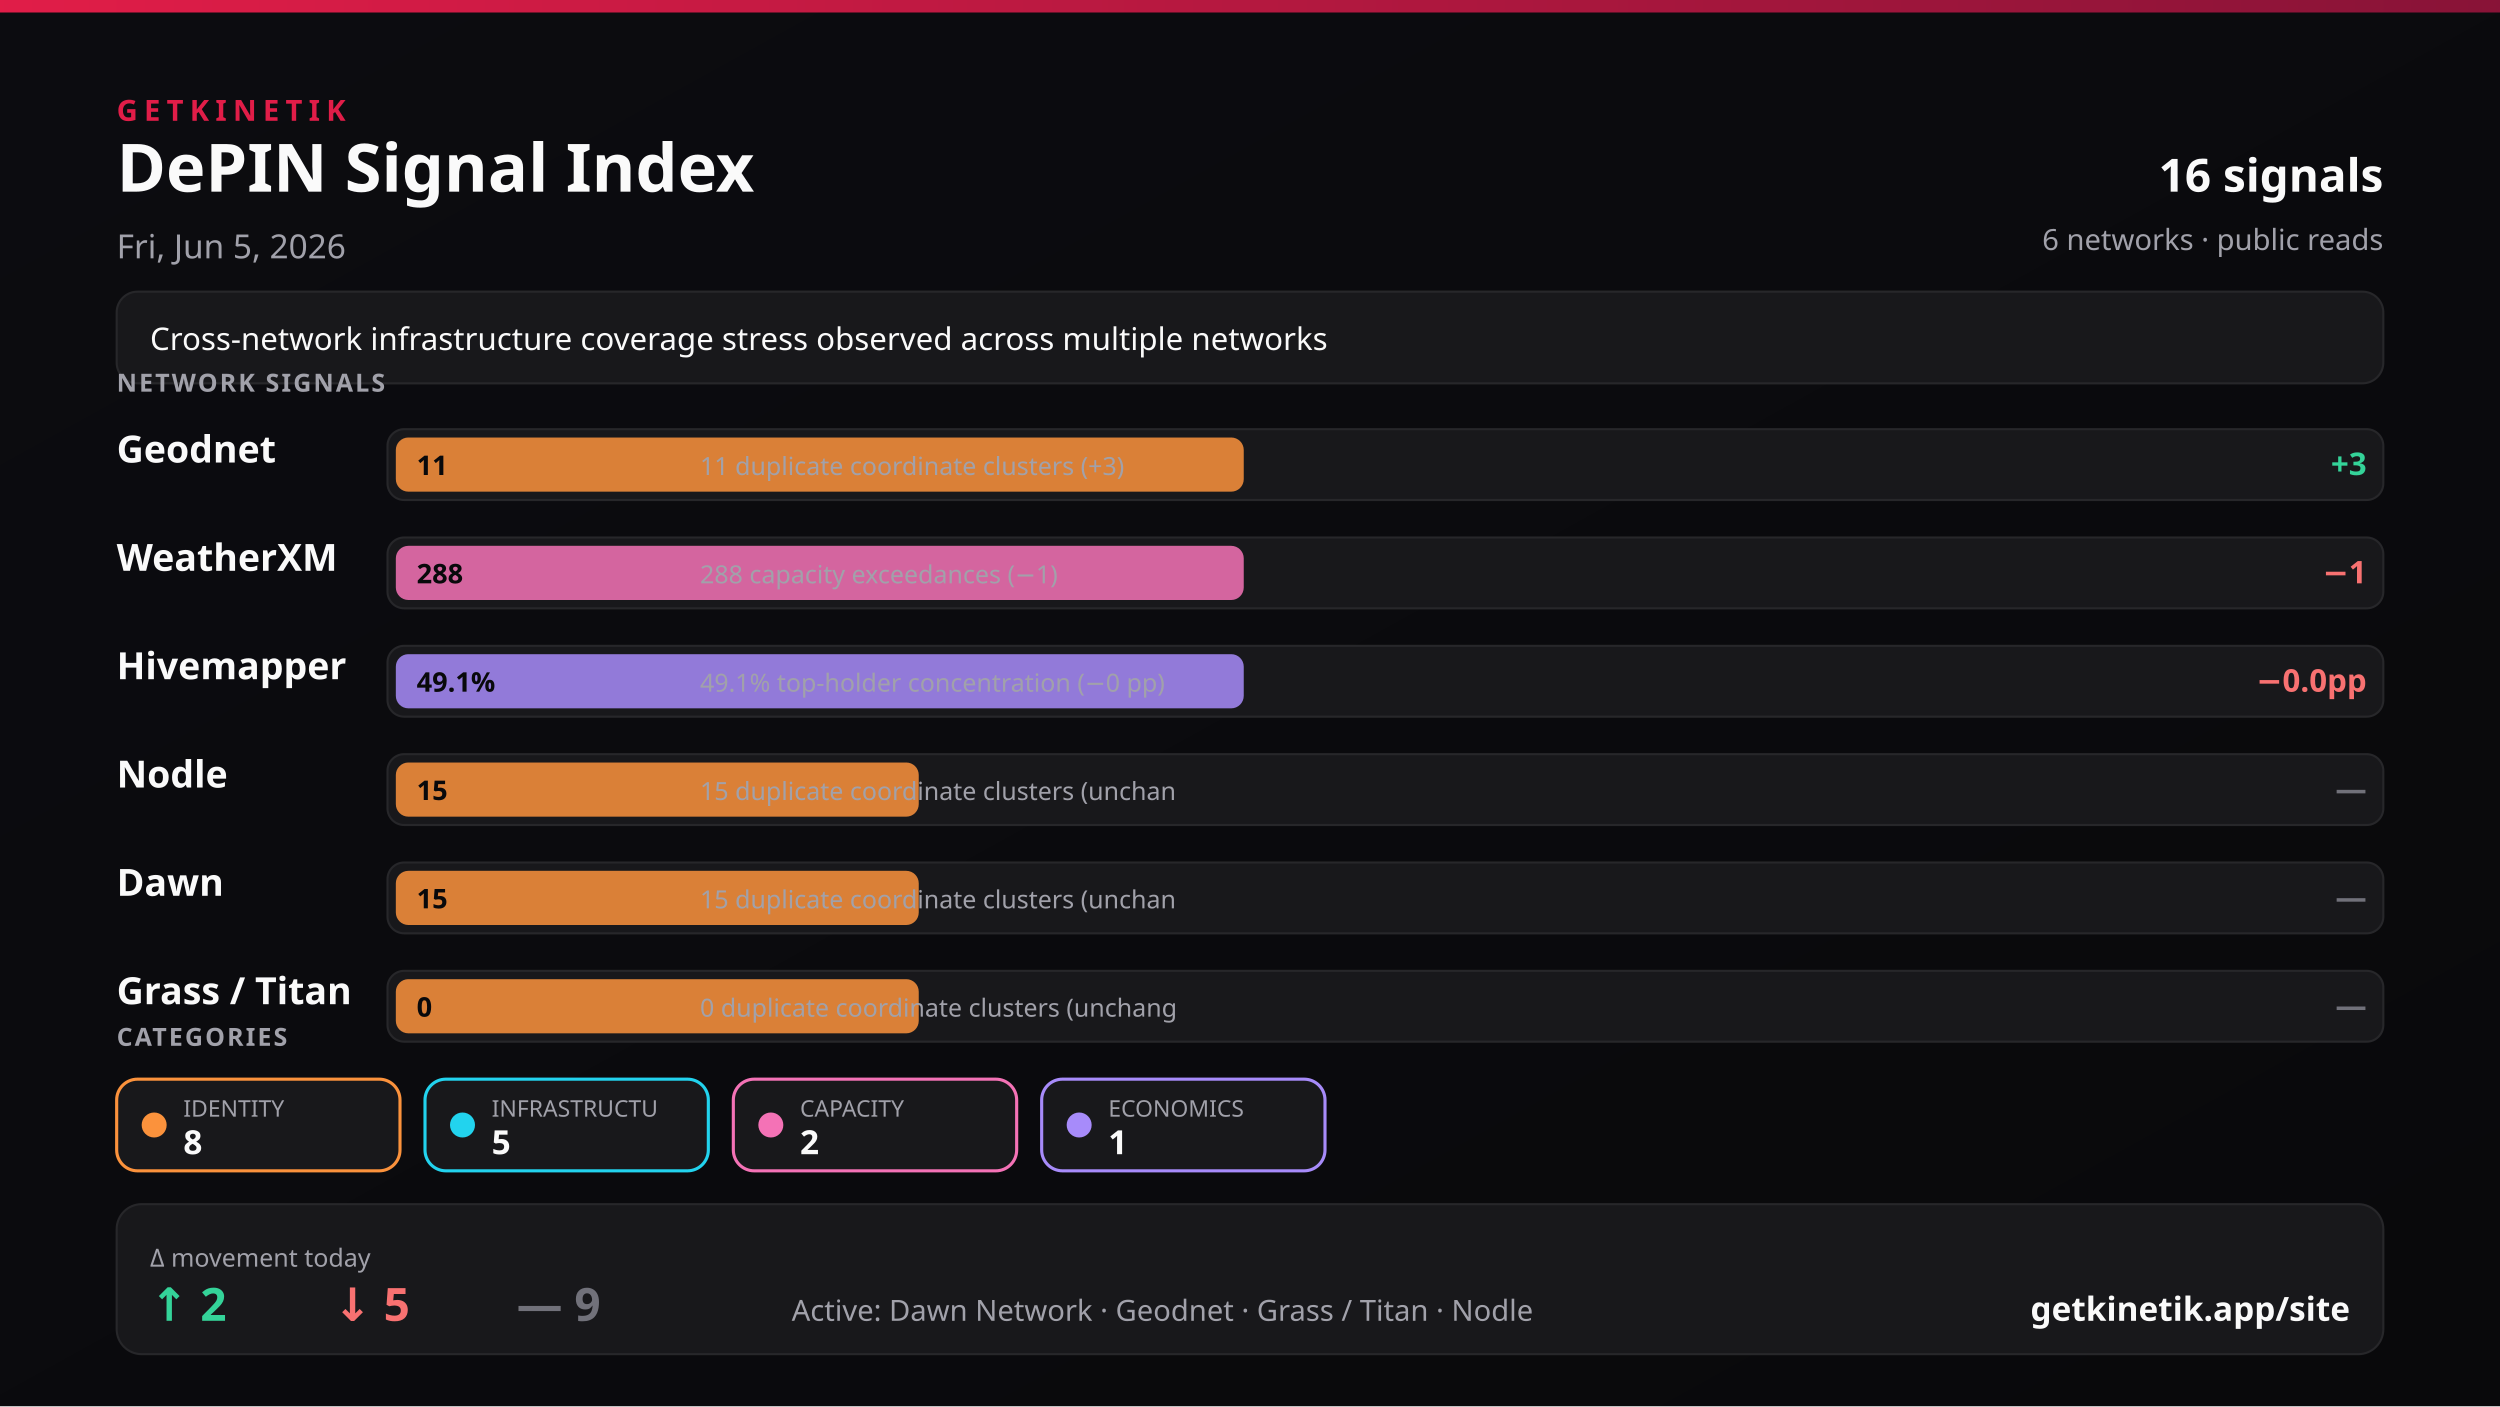
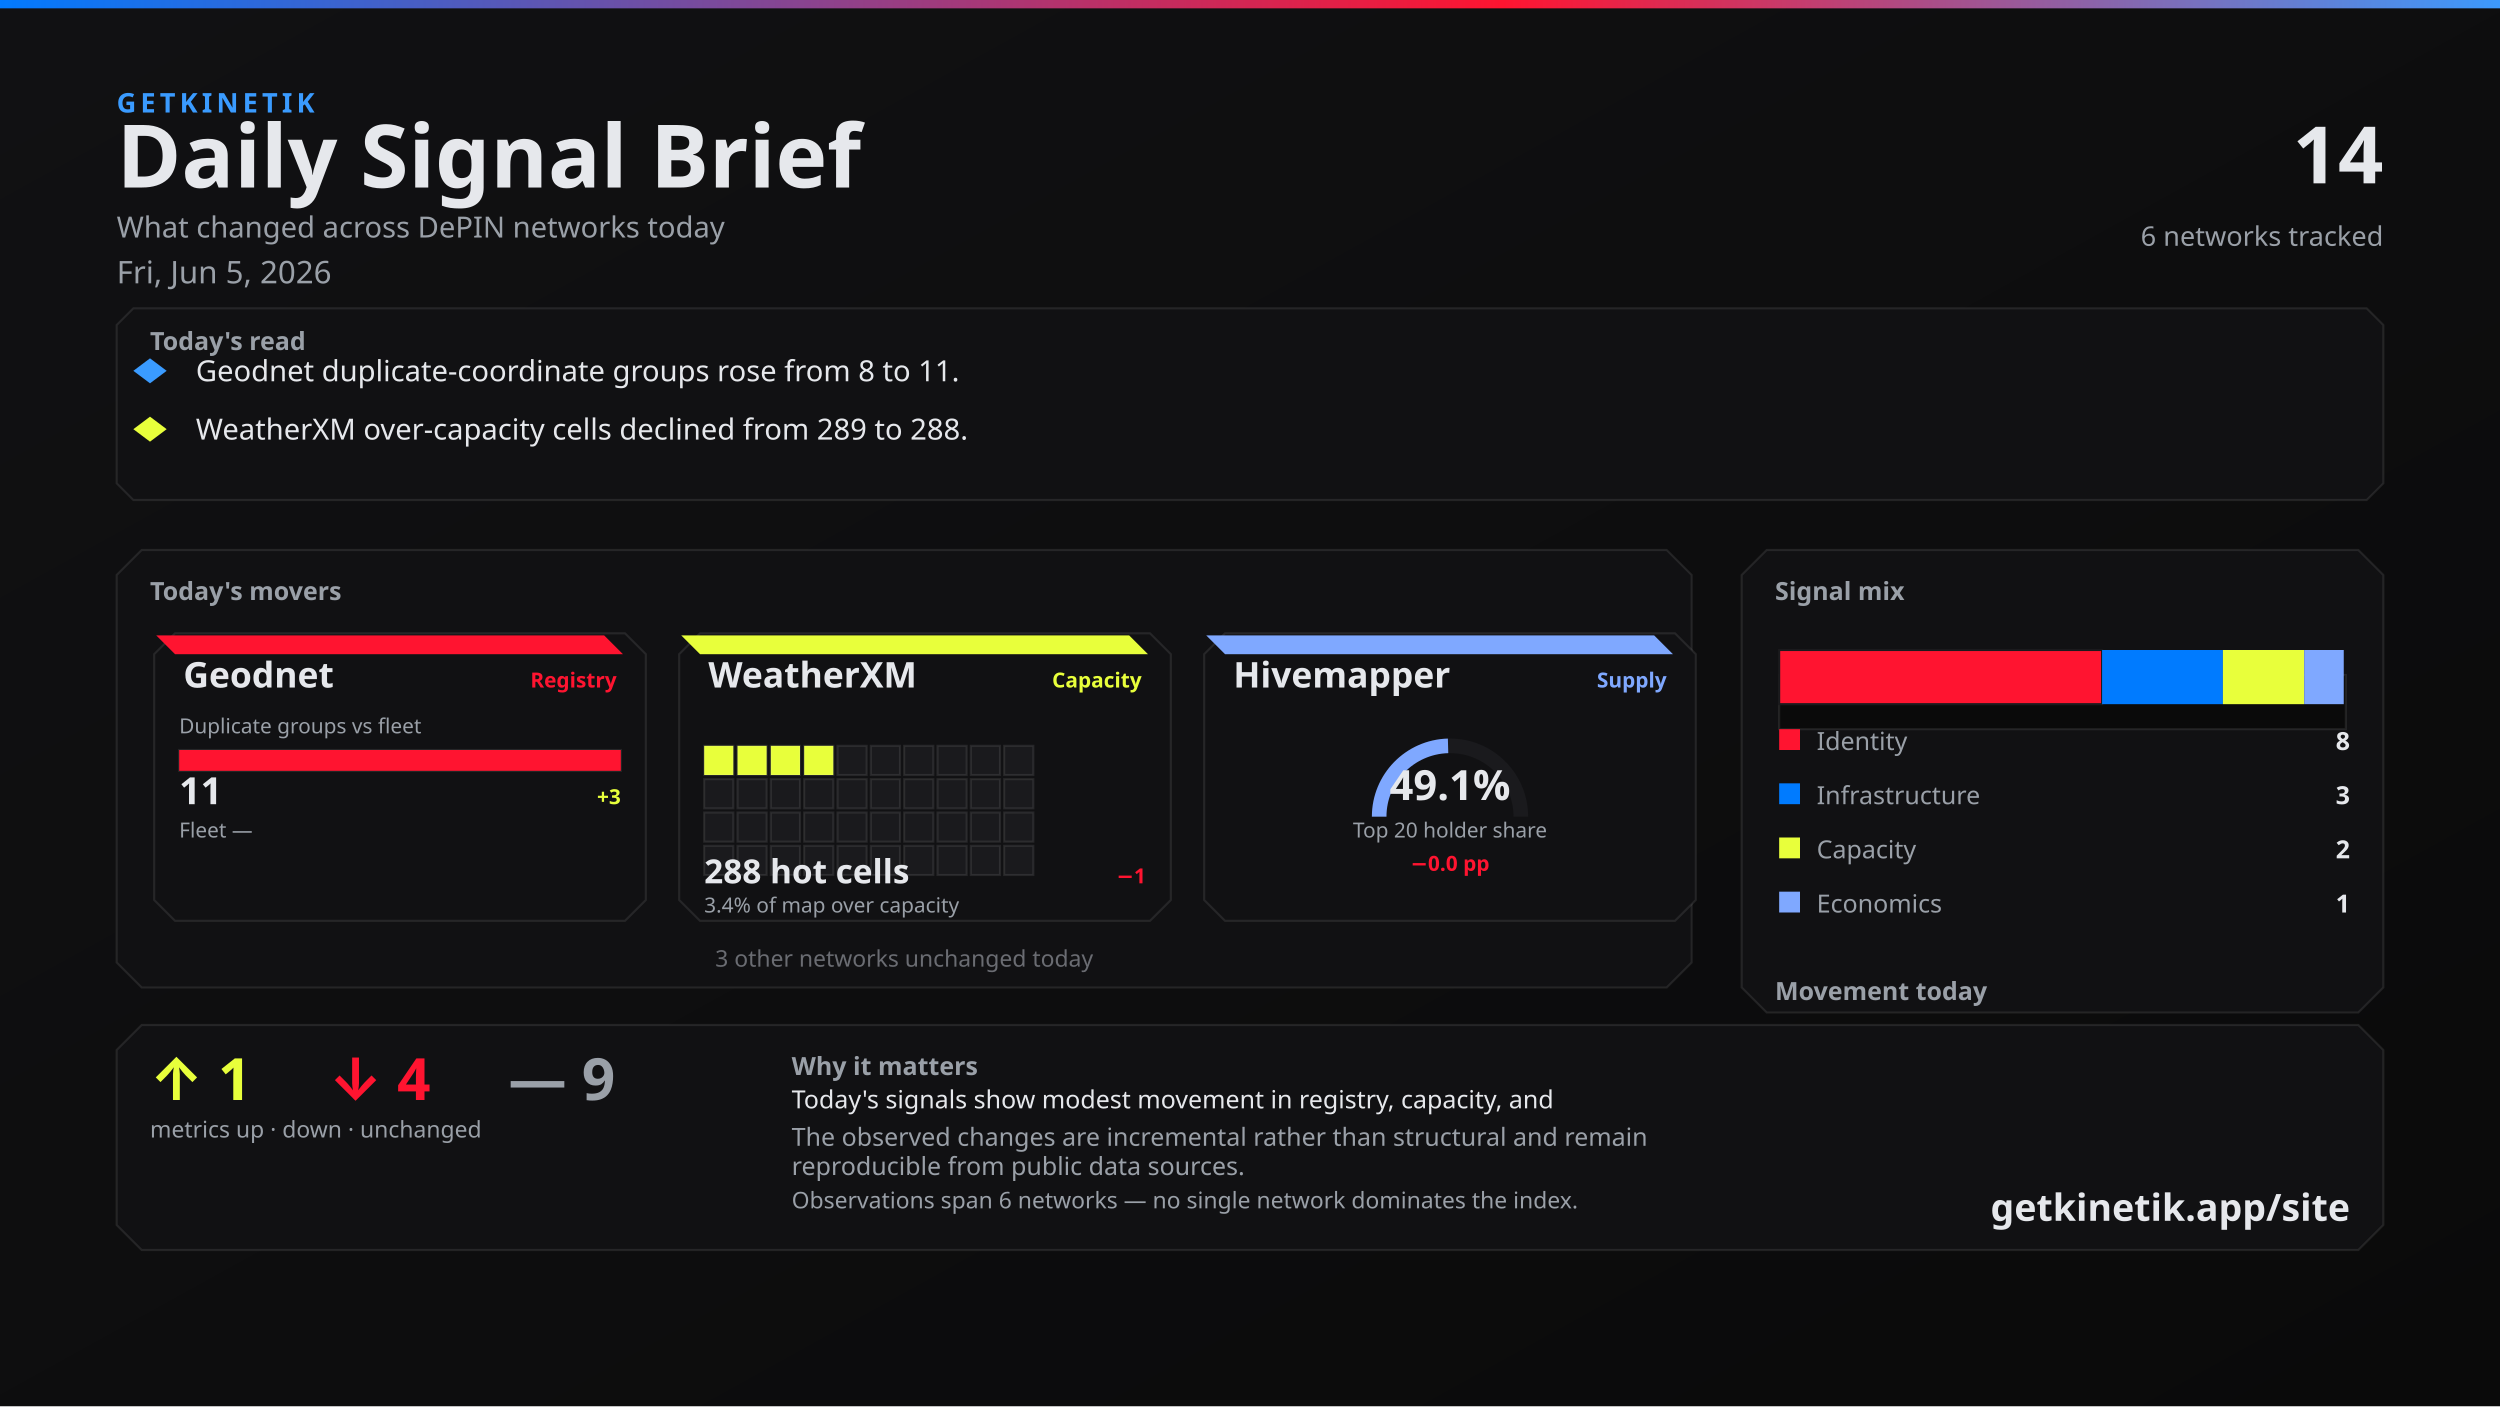
<svg xmlns="http://www.w3.org/2000/svg" width="1200" height="675" viewBox="0 0 1200 675">
  <defs>
    <linearGradient id="bg" x1="0" y1="0" x2="1" y2="1">
-       <stop offset="0%" stop-color="#0c0c10" />
-       <stop offset="100%" stop-color="#09090b" />
+       <stop offset="0%" stop-color="#111113" />
+       <stop offset="100%" stop-color="#0A0A0A" />
    </linearGradient>
-     <linearGradient id="accentBar" x1="0" y1="0" x2="1" y2="0">
-       <stop offset="0%" stop-color="#e11d48" />
-       <stop offset="100%" stop-color="#881337" />
+     <linearGradient id="topline" x1="0" y1="0" x2="1" y2="0">
+       <stop offset="0%" stop-color="#007BFF" />
+       <stop offset="60%" stop-color="#FF1430" />
+       <stop offset="100%" stop-color="#3A9BFF" />
    </linearGradient>
  </defs>
  <rect width="1200" height="675" fill="url(#bg)" />
-   <rect x="0" y="0" width="1200" height="6" fill="url(#accentBar)" />
-   <text x="56" y="58" fill="#e11d48" font-family="system-ui,sans-serif" font-size="14" font-weight="700" letter-spacing="3">GETKINETIK</text>
-   <text x="56" y="92" fill="#fafafa" font-family="system-ui,sans-serif" font-size="32" font-weight="700">DePIN Signal Index</text>
-   <text x="56" y="124" fill="#a1a1aa" font-family="system-ui,sans-serif" font-size="16">Fri, Jun 5, 2026</text>
-   <text x="1144" y="92" fill="#fafafa" font-family="system-ui,sans-serif" font-size="22" font-weight="600" text-anchor="end">16 signals</text>
-   <text x="1144" y="120" fill="#a1a1aa" font-family="system-ui,sans-serif" font-size="14" text-anchor="end">6 networks · public reads</text>
-   <rect x="56" y="140" width="1088" height="44" rx="10" fill="#18181b" stroke="#27272a" />
-   <text x="72" y="168" fill="#fafafa" font-family="system-ui,sans-serif" font-size="15">Cross-network infrastructure coverage stress observed across multiple networks</text>
-   <text x="56" y="188" fill="#a1a1aa" font-family="system-ui,sans-serif" font-size="12" font-weight="600" letter-spacing="1">NETWORK SIGNALS</text>
-   <text x="56" y="222" fill="#fafafa" font-family="system-ui,sans-serif" font-size="18" font-weight="600">Geodnet</text>
-   <rect x="186" y="206" width="958" height="34" rx="8" fill="#18181b" stroke="#27272a" />
-   <rect x="190" y="210" width="407" height="26" rx="6" fill="#fb923c" opacity="0.85" />
-   <text x="200" y="228" fill="#09090b" font-family="system-ui,sans-serif" font-size="13" font-weight="600">11</text>
-   <text x="336" y="228" fill="#a1a1aa" font-family="system-ui,sans-serif" font-size="12">11 duplicate coordinate clusters (+3)</text>
-   <text x="1136" y="228" fill="#34d399" font-family="system-ui,sans-serif" font-size="15" font-weight="700" text-anchor="end">+3</text>
-   <text x="56" y="274" fill="#fafafa" font-family="system-ui,sans-serif" font-size="18" font-weight="600">WeatherXM</text>
-   <rect x="186" y="258" width="958" height="34" rx="8" fill="#18181b" stroke="#27272a" />
-   <rect x="190" y="262" width="407" height="26" rx="6" fill="#f472b6" opacity="0.85" />
-   <text x="200" y="280" fill="#09090b" font-family="system-ui,sans-serif" font-size="13" font-weight="600">288</text>
-   <text x="336" y="280" fill="#a1a1aa" font-family="system-ui,sans-serif" font-size="12">288 capacity exceedances (−1)</text>
-   <text x="1136" y="280" fill="#f87171" font-family="system-ui,sans-serif" font-size="15" font-weight="700" text-anchor="end">−1</text>
-   <text x="56" y="326" fill="#fafafa" font-family="system-ui,sans-serif" font-size="18" font-weight="600">Hivemapper</text>
-   <rect x="186" y="310" width="958" height="34" rx="8" fill="#18181b" stroke="#27272a" />
-   <rect x="190" y="314" width="407" height="26" rx="6" fill="#a78bfa" opacity="0.85" />
-   <text x="200" y="332" fill="#09090b" font-family="system-ui,sans-serif" font-size="13" font-weight="600">49.1%</text>
-   <text x="336" y="332" fill="#a1a1aa" font-family="system-ui,sans-serif" font-size="12">49.1% top-holder concentration (−0 pp)</text>
-   <text x="1136" y="332" fill="#f87171" font-family="system-ui,sans-serif" font-size="15" font-weight="700" text-anchor="end">−0.0pp</text>
-   <text x="56" y="378" fill="#fafafa" font-family="system-ui,sans-serif" font-size="18" font-weight="600">Nodle</text>
-   <rect x="186" y="362" width="958" height="34" rx="8" fill="#18181b" stroke="#27272a" />
-   <rect x="190" y="366" width="251" height="26" rx="6" fill="#fb923c" opacity="0.85" />
-   <text x="200" y="384" fill="#09090b" font-family="system-ui,sans-serif" font-size="13" font-weight="600">15</text>
-   <text x="336" y="384" fill="#a1a1aa" font-family="system-ui,sans-serif" font-size="12">15 duplicate coordinate clusters (unchan</text>
-   <text x="1136" y="384" fill="#71717a" font-family="system-ui,sans-serif" font-size="15" font-weight="700" text-anchor="end">—</text>
-   <text x="56" y="430" fill="#fafafa" font-family="system-ui,sans-serif" font-size="18" font-weight="600">Dawn</text>
-   <rect x="186" y="414" width="958" height="34" rx="8" fill="#18181b" stroke="#27272a" />
-   <rect x="190" y="418" width="251" height="26" rx="6" fill="#fb923c" opacity="0.85" />
-   <text x="200" y="436" fill="#09090b" font-family="system-ui,sans-serif" font-size="13" font-weight="600">15</text>
-   <text x="336" y="436" fill="#a1a1aa" font-family="system-ui,sans-serif" font-size="12">15 duplicate coordinate clusters (unchan</text>
-   <text x="1136" y="436" fill="#71717a" font-family="system-ui,sans-serif" font-size="15" font-weight="700" text-anchor="end">—</text>
-   <text x="56" y="482" fill="#fafafa" font-family="system-ui,sans-serif" font-size="18" font-weight="600">Grass / Titan</text>
-   <rect x="186" y="466" width="958" height="34" rx="8" fill="#18181b" stroke="#27272a" />
-   <rect x="190" y="470" width="251" height="26" rx="6" fill="#fb923c" opacity="0.85" />
-   <text x="200" y="488" fill="#09090b" font-family="system-ui,sans-serif" font-size="13" font-weight="600">0</text>
-   <text x="336" y="488" fill="#a1a1aa" font-family="system-ui,sans-serif" font-size="12">0 duplicate coordinate clusters (unchang</text>
-   <text x="1136" y="488" fill="#71717a" font-family="system-ui,sans-serif" font-size="15" font-weight="700" text-anchor="end">—</text>
-   <text x="56" y="502" fill="#a1a1aa" font-family="system-ui,sans-serif" font-size="12" font-weight="600" letter-spacing="1">CATEGORIES</text>
-   <rect x="56" y="518" width="136" height="44" rx="10" fill="#18181b" stroke="#fb923c" stroke-width="1.5" />
-   <circle cx="74" cy="540" r="6" fill="#fb923c" />
-   <text x="88" y="536" fill="#a1a1aa" font-family="system-ui,sans-serif" font-size="11">IDENTITY</text>
-   <text x="88" y="554" fill="#fafafa" font-family="system-ui,sans-serif" font-size="16" font-weight="700">8</text>
-   <rect x="204" y="518" width="136" height="44" rx="10" fill="#18181b" stroke="#22d3ee" stroke-width="1.5" />
-   <circle cx="222" cy="540" r="6" fill="#22d3ee" />
-   <text x="236" y="536" fill="#a1a1aa" font-family="system-ui,sans-serif" font-size="11">INFRASTRUCTU</text>
-   <text x="236" y="554" fill="#fafafa" font-family="system-ui,sans-serif" font-size="16" font-weight="700">5</text>
-   <rect x="352" y="518" width="136" height="44" rx="10" fill="#18181b" stroke="#f472b6" stroke-width="1.5" />
-   <circle cx="370" cy="540" r="6" fill="#f472b6" />
-   <text x="384" y="536" fill="#a1a1aa" font-family="system-ui,sans-serif" font-size="11">CAPACITY</text>
-   <text x="384" y="554" fill="#fafafa" font-family="system-ui,sans-serif" font-size="16" font-weight="700">2</text>
-   <rect x="500" y="518" width="136" height="44" rx="10" fill="#18181b" stroke="#a78bfa" stroke-width="1.5" />
-   <circle cx="518" cy="540" r="6" fill="#a78bfa" />
-   <text x="532" y="536" fill="#a1a1aa" font-family="system-ui,sans-serif" font-size="11">ECONOMICS</text>
-   <text x="532" y="554" fill="#fafafa" font-family="system-ui,sans-serif" font-size="16" font-weight="700">1</text>
-   <rect x="56" y="578" width="1088" height="72" rx="12" fill="#18181b" stroke="#27272a" />
-   <text x="72" y="608" fill="#a1a1aa" font-family="system-ui,sans-serif" font-size="12">Δ movement today</text>
-   <text x="72" y="634" fill="#34d399" font-family="system-ui,sans-serif" font-size="22" font-weight="700">↑ 2</text>
-   <text x="160" y="634" fill="#f87171" font-family="system-ui,sans-serif" font-size="22" font-weight="700">↓ 5</text>
-   <text x="248" y="634" fill="#71717a" font-family="system-ui,sans-serif" font-size="22" font-weight="700">— 9</text>
-   <text x="380" y="634" fill="#a1a1aa" font-family="system-ui,sans-serif" font-size="14">Active: Dawn Network · Geodnet · Grass / Titan · Nodle</text>
-   <text x="1128" y="634" fill="#fafafa" font-family="system-ui,sans-serif" font-size="16" font-weight="600" text-anchor="end">getkinetik.app/site</text>
+   <rect x="0" y="0" width="1200" height="4" fill="url(#topline)" />
+   <text x="56" y="54" fill="#3A9BFF" font-family="Segoe UI, system-ui, -apple-system, sans-serif" font-size="13" font-weight="700" letter-spacing="2">GETKINETIK</text>
+   <text x="56" y="90" fill="#E6E8EC" font-family="Segoe UI, system-ui, -apple-system, sans-serif" font-size="42" font-weight="700">Daily Signal Brief</text>
+   <text x="56" y="114" fill="#9AA0A8" font-family="Segoe UI, system-ui, -apple-system, sans-serif" font-size="14">What changed across DePIN networks today</text>
+   <text x="56" y="136" fill="#9AA0A8" font-family="Segoe UI, system-ui, -apple-system, sans-serif" font-size="15">Fri, Jun 5, 2026</text>
+   <text x="1144" y="88" fill="#E6E8EC" font-family="Segoe UI, system-ui, -apple-system, sans-serif" font-size="38" font-weight="700" text-anchor="end">14</text>
+   <text x="1144" y="118" fill="#9AA0A8" font-family="Segoe UI, system-ui, -apple-system, sans-serif" font-size="13" text-anchor="end">6 networks tracked</text>
+   <path d="M 64 148 L 1136 148 L 1144 156 L 1144 232 L 1136 240 L 64 240 L 56 232 L 56 156 Z" fill="#111113" stroke="rgba(230, 232, 236, 0.10)" />
+   <text x="72" y="168" fill="#9AA0A8" font-family="Segoe UI, system-ui, -apple-system, sans-serif" font-size="12" font-weight="700">Today's read</text>
+   <polygon points="72,172 80,178 72,184 64,178" fill="#3A9BFF" />
+   <text x="94" y="183" fill="#E6E8EC" font-family="Segoe UI, system-ui, -apple-system, sans-serif" font-size="14">Geodnet duplicate-coordinate groups rose from 8 to 11.</text>
+   <polygon points="72,200 80,206 72,212 64,206" fill="#E8FF3B" />
+   <text x="94" y="211" fill="#E6E8EC" font-family="Segoe UI, system-ui, -apple-system, sans-serif" font-size="14">WeatherXM over-capacity cells declined from 289 to 288.</text>
+   <path d="M 68 264 L 800 264 L 812 276 L 812 462 L 800 474 L 68 474 L 56 462 L 56 276 Z" fill="#111113" stroke="rgba(230, 232, 236, 0.10)" />
+   <text x="72" y="288" fill="#9AA0A8" font-family="Segoe UI, system-ui, -apple-system, sans-serif" font-size="12" font-weight="700">Today's movers</text>
+   <path d="M 84 304 L 300 304 L 310 314 L 310 432 L 300 442 L 84 442 L 74 432 L 74 314 Z" fill="#111113" stroke="rgba(230, 232, 236, 0.10)" />
+   <path d="M 75 305 L 290 305 L 299 314 L 84 314 Z" fill="#FF1430" />
+   <text x="88" y="330" fill="#E6E8EC" font-family="Segoe UI, system-ui, -apple-system, sans-serif" font-size="17" font-weight="700">Geodnet</text>
+   <text x="296" y="330" fill="#FF1430" font-family="Segoe UI, system-ui, -apple-system, sans-serif" font-size="10" font-weight="600" text-anchor="end">Registry</text>
+   <text x="86" y="352" fill="#9AA0A8" font-family="Segoe UI, system-ui, -apple-system, sans-serif" font-size="10">Duplicate groups vs fleet</text>
+   <rect x="86" y="360" width="212" height="10" fill="#0A0A0A" stroke="rgba(230, 232, 236, 0.10)" />
+   <rect x="86" y="360" width="212" height="10" fill="#FF1430" />
+   <text x="86" y="386" fill="#E6E8EC" font-family="system-ui,sans-serif" font-size="18" font-weight="700">11</text>
+   <text x="298" y="386" fill="#E8FF3B" font-family="system-ui,sans-serif" font-size="10" font-weight="700" text-anchor="end">+3</text>
+   <text x="86" y="402" fill="#9AA0A8" font-family="Segoe UI, system-ui, -apple-system, sans-serif" font-size="10">Fleet —</text>
+   <text x="298" y="402" fill="#6A6C72" font-family="system-ui,sans-serif" font-size="10" text-anchor="end" />
+   <path d="M 336 304 L 552 304 L 562 314 L 562 432 L 552 442 L 336 442 L 326 432 L 326 314 Z" fill="#111113" stroke="rgba(230, 232, 236, 0.10)" />
+   <path d="M 327 305 L 542 305 L 551 314 L 336 314 Z" fill="#E8FF3B" />
+   <text x="340" y="330" fill="#E6E8EC" font-family="Segoe UI, system-ui, -apple-system, sans-serif" font-size="17" font-weight="700">WeatherXM</text>
+   <text x="548" y="330" fill="#E8FF3B" font-family="Segoe UI, system-ui, -apple-system, sans-serif" font-size="10" font-weight="600" text-anchor="end">Capacity</text>
+   <rect x="338" y="358" width="14" height="14" fill="#E8FF3B" stroke="rgba(230, 232, 236, 0.10)" />
+   <rect x="354" y="358" width="14" height="14" fill="#E8FF3B" stroke="rgba(230, 232, 236, 0.10)" />
+   <rect x="370" y="358" width="14" height="14" fill="#E8FF3B" stroke="rgba(230, 232, 236, 0.10)" />
+   <rect x="386" y="358" width="14" height="14" fill="#E8FF3B" stroke="rgba(230, 232, 236, 0.10)" />
+   <rect x="402" y="358" width="14" height="14" fill="#1A1A1D" stroke="rgba(230, 232, 236, 0.10)" />
+   <rect x="418" y="358" width="14" height="14" fill="#1A1A1D" stroke="rgba(230, 232, 236, 0.10)" />
+   <rect x="434" y="358" width="14" height="14" fill="#1A1A1D" stroke="rgba(230, 232, 236, 0.10)" />
+   <rect x="450" y="358" width="14" height="14" fill="#1A1A1D" stroke="rgba(230, 232, 236, 0.10)" />
+   <rect x="466" y="358" width="14" height="14" fill="#1A1A1D" stroke="rgba(230, 232, 236, 0.10)" />
+   <rect x="482" y="358" width="14" height="14" fill="#1A1A1D" stroke="rgba(230, 232, 236, 0.10)" />
+   <rect x="338" y="374" width="14" height="14" fill="#1A1A1D" stroke="rgba(230, 232, 236, 0.10)" />
+   <rect x="354" y="374" width="14" height="14" fill="#1A1A1D" stroke="rgba(230, 232, 236, 0.10)" />
+   <rect x="370" y="374" width="14" height="14" fill="#1A1A1D" stroke="rgba(230, 232, 236, 0.10)" />
+   <rect x="386" y="374" width="14" height="14" fill="#1A1A1D" stroke="rgba(230, 232, 236, 0.10)" />
+   <rect x="402" y="374" width="14" height="14" fill="#1A1A1D" stroke="rgba(230, 232, 236, 0.10)" />
+   <rect x="418" y="374" width="14" height="14" fill="#1A1A1D" stroke="rgba(230, 232, 236, 0.10)" />
+   <rect x="434" y="374" width="14" height="14" fill="#1A1A1D" stroke="rgba(230, 232, 236, 0.10)" />
+   <rect x="450" y="374" width="14" height="14" fill="#1A1A1D" stroke="rgba(230, 232, 236, 0.10)" />
+   <rect x="466" y="374" width="14" height="14" fill="#1A1A1D" stroke="rgba(230, 232, 236, 0.10)" />
+   <rect x="482" y="374" width="14" height="14" fill="#1A1A1D" stroke="rgba(230, 232, 236, 0.10)" />
+   <rect x="338" y="390" width="14" height="14" fill="#1A1A1D" stroke="rgba(230, 232, 236, 0.10)" />
+   <rect x="354" y="390" width="14" height="14" fill="#1A1A1D" stroke="rgba(230, 232, 236, 0.10)" />
+   <rect x="370" y="390" width="14" height="14" fill="#1A1A1D" stroke="rgba(230, 232, 236, 0.10)" />
+   <rect x="386" y="390" width="14" height="14" fill="#1A1A1D" stroke="rgba(230, 232, 236, 0.10)" />
+   <rect x="402" y="390" width="14" height="14" fill="#1A1A1D" stroke="rgba(230, 232, 236, 0.10)" />
+   <rect x="418" y="390" width="14" height="14" fill="#1A1A1D" stroke="rgba(230, 232, 236, 0.10)" />
+   <rect x="434" y="390" width="14" height="14" fill="#1A1A1D" stroke="rgba(230, 232, 236, 0.10)" />
+   <rect x="450" y="390" width="14" height="14" fill="#1A1A1D" stroke="rgba(230, 232, 236, 0.10)" />
+   <rect x="466" y="390" width="14" height="14" fill="#1A1A1D" stroke="rgba(230, 232, 236, 0.10)" />
+   <rect x="482" y="390" width="14" height="14" fill="#1A1A1D" stroke="rgba(230, 232, 236, 0.10)" />
+   <rect x="338" y="406" width="14" height="14" fill="#1A1A1D" stroke="rgba(230, 232, 236, 0.10)" />
+   <rect x="354" y="406" width="14" height="14" fill="#1A1A1D" stroke="rgba(230, 232, 236, 0.10)" />
+   <rect x="370" y="406" width="14" height="14" fill="#1A1A1D" stroke="rgba(230, 232, 236, 0.10)" />
+   <rect x="386" y="406" width="14" height="14" fill="#1A1A1D" stroke="rgba(230, 232, 236, 0.10)" />
+   <rect x="402" y="406" width="14" height="14" fill="#1A1A1D" stroke="rgba(230, 232, 236, 0.10)" />
+   <rect x="418" y="406" width="14" height="14" fill="#1A1A1D" stroke="rgba(230, 232, 236, 0.10)" />
+   <rect x="434" y="406" width="14" height="14" fill="#1A1A1D" stroke="rgba(230, 232, 236, 0.10)" />
+   <rect x="450" y="406" width="14" height="14" fill="#1A1A1D" stroke="rgba(230, 232, 236, 0.10)" />
+   <rect x="466" y="406" width="14" height="14" fill="#1A1A1D" stroke="rgba(230, 232, 236, 0.10)" />
+   <rect x="482" y="406" width="14" height="14" fill="#1A1A1D" stroke="rgba(230, 232, 236, 0.10)" />
+   <text x="338" y="424" fill="#E6E8EC" font-family="system-ui,sans-serif" font-size="16" font-weight="700">288 hot cells</text>
+   <text x="550" y="424" fill="#FF1430" font-family="system-ui,sans-serif" font-size="10" font-weight="700" text-anchor="end">−1</text>
+   <text x="338" y="438" fill="#9AA0A8" font-family="Segoe UI, system-ui, -apple-system, sans-serif" font-size="10">3.4% of map over capacity</text>
+   <path d="M 588 304 L 804 304 L 814 314 L 814 432 L 804 442 L 588 442 L 578 432 L 578 314 Z" fill="#111113" stroke="rgba(230, 232, 236, 0.10)" />
+   <path d="M 579 305 L 794 305 L 803 314 L 588 314 Z" fill="#7FA8FF" />
+   <text x="592" y="330" fill="#E6E8EC" font-family="Segoe UI, system-ui, -apple-system, sans-serif" font-size="17" font-weight="700">Hivemapper</text>
+   <text x="800" y="330" fill="#7FA8FF" font-family="Segoe UI, system-ui, -apple-system, sans-serif" font-size="10" font-weight="600" text-anchor="end">Supply</text>
+   <path d="M 662 392 A 34 34 0 0 1 730 392" fill="none" stroke="#1A1A1D" stroke-width="7" />
+   <path d="M 662 392 A 34 34 0 0 1 695.073 358.013" fill="none" stroke="#7FA8FF" stroke-width="7" />
+   <text x="696" y="384" fill="#E6E8EC" font-family="system-ui,sans-serif" font-size="20" font-weight="700" text-anchor="middle">49.1%</text>
+   <text x="696" y="402" fill="#9AA0A8" font-family="Segoe UI, system-ui, -apple-system, sans-serif" font-size="10" text-anchor="middle">Top 20 holder share</text>
+   <text x="696" y="418" fill="#FF1430" font-family="system-ui,sans-serif" font-size="10" font-weight="700" text-anchor="middle">−0.0 pp</text>
+   <text x="434" y="464" fill="#6A6C72" font-family="Segoe UI, system-ui, -apple-system, sans-serif" font-size="11" text-anchor="middle">3 other networks unchanged today</text>
+   <path d="M 848 264 L 1132 264 L 1144 276 L 1144 474 L 1132 486 L 848 486 L 836 474 L 836 276 Z" fill="#111113" stroke="rgba(230, 232, 236, 0.10)" />
+   <text x="852" y="288" fill="#9AA0A8" font-family="Segoe UI, system-ui, -apple-system, sans-serif" font-size="12" font-weight="700">Signal mix</text>
+   <rect x="854" y="324" width="272" height="26" fill="#0A0A0A" stroke="rgba(230, 232, 236, 0.10)" />
+   <rect x="854" y="312" width="155" height="26" fill="#FF1430" stroke="#1A1A1D" />
+   <rect x="1009" y="312" width="58" height="26" fill="#007BFF" />
+   <rect x="1067" y="312" width="39" height="26" fill="#E8FF3B" />
+   <rect x="1106" y="312" width="19" height="26" fill="#7FA8FF" />
+   <rect x="854" y="350" width="10" height="10" fill="#FF1430" />
+   <text x="872" y="360" fill="#9AA0A8" font-family="Segoe UI, system-ui, -apple-system, sans-serif" font-size="12">Identity</text>
+   <text x="1128" y="360" fill="#E6E8EC" font-family="system-ui,sans-serif" font-size="12" font-weight="700" text-anchor="end">8</text>
+   <rect x="854" y="376" width="10" height="10" fill="#007BFF" />
+   <text x="872" y="386" fill="#9AA0A8" font-family="Segoe UI, system-ui, -apple-system, sans-serif" font-size="12">Infrastructure</text>
+   <text x="1128" y="386" fill="#E6E8EC" font-family="system-ui,sans-serif" font-size="12" font-weight="700" text-anchor="end">3</text>
+   <rect x="854" y="402" width="10" height="10" fill="#E8FF3B" />
+   <text x="872" y="412" fill="#9AA0A8" font-family="Segoe UI, system-ui, -apple-system, sans-serif" font-size="12">Capacity</text>
+   <text x="1128" y="412" fill="#E6E8EC" font-family="system-ui,sans-serif" font-size="12" font-weight="700" text-anchor="end">2</text>
+   <rect x="854" y="428" width="10" height="10" fill="#7FA8FF" />
+   <text x="872" y="438" fill="#9AA0A8" font-family="Segoe UI, system-ui, -apple-system, sans-serif" font-size="12">Economics</text>
+   <text x="1128" y="438" fill="#E6E8EC" font-family="system-ui,sans-serif" font-size="12" font-weight="700" text-anchor="end">1</text>
+   <text x="852" y="480" fill="#9AA0A8" font-family="Segoe UI, system-ui, -apple-system, sans-serif" font-size="12" font-weight="700">Movement today</text>
+   <rect x="854" y="498" width="82" height="22" fill="#0A0A0A" stroke="rgba(230, 232, 236, 0.10)" />
+   <rect x="857" y="512" width="76" height="8" fill="#E8FF3B" />
+   <text x="895" y="534" fill="#6A6C72" font-family="system-ui,sans-serif" font-size="10" text-anchor="middle">up</text>
+   <text x="895" y="508" fill="#E8FF3B" font-family="system-ui,sans-serif" font-size="12" font-weight="700" text-anchor="middle">1</text>
+   <rect x="944" y="498" width="82" height="22" fill="#0A0A0A" stroke="rgba(230, 232, 236, 0.10)" />
+   <rect x="947" y="512" width="76" height="8" fill="#FF1430" />
+   <text x="985" y="534" fill="#6A6C72" font-family="system-ui,sans-serif" font-size="10" text-anchor="middle">down</text>
+   <text x="985" y="508" fill="#FF1430" font-family="system-ui,sans-serif" font-size="12" font-weight="700" text-anchor="middle">4</text>
+   <rect x="1034" y="498" width="82" height="22" fill="#0A0A0A" stroke="rgba(230, 232, 236, 0.10)" />
+   <rect x="1037" y="510" width="76" height="10" fill="#6A6C72" />
+   <text x="1075" y="534" fill="#6A6C72" font-family="system-ui,sans-serif" font-size="10" text-anchor="middle">flat</text>
+   <text x="1075" y="506" fill="#6A6C72" font-family="system-ui,sans-serif" font-size="12" font-weight="700" text-anchor="middle">9</text>
+   <path d="M 68 492 L 1132 492 L 1144 504 L 1144 588 L 1132 600 L 68 600 L 56 588 L 56 504 Z" fill="#111113" stroke="rgba(230, 232, 236, 0.10)" />
+   <text x="72" y="528" fill="#E8FF3B" font-family="Segoe UI, system-ui, -apple-system, sans-serif" font-size="28" font-weight="700">↑ 1</text>
+   <text x="158" y="528" fill="#FF1430" font-family="Segoe UI, system-ui, -apple-system, sans-serif" font-size="28" font-weight="700">↓ 4</text>
+   <text x="244" y="528" fill="#9AA0A8" font-family="Segoe UI, system-ui, -apple-system, sans-serif" font-size="28" font-weight="700">— 9</text>
+   <text x="72" y="546" fill="#9AA0A8" font-family="Segoe UI, system-ui, -apple-system, sans-serif" font-size="11">metrics up · down · unchanged</text>
+   <text x="380" y="516" fill="#9AA0A8" font-family="Segoe UI, system-ui, -apple-system, sans-serif" font-size="12" font-weight="600">Why it matters</text>
+   <text x="380" y="532" fill="#E6E8EC" font-family="Segoe UI, system-ui, -apple-system, sans-serif" font-size="12">Today's signals show modest movement in registry, capacity, and</text>
+   <text x="380" y="550" fill="#9AA0A8" font-family="Segoe UI, system-ui, -apple-system, sans-serif" font-size="12">The observed changes are incremental rather than structural and remain</text>
+   <text x="380" y="564" fill="#9AA0A8" font-family="Segoe UI, system-ui, -apple-system, sans-serif" font-size="12">reproducible from public data sources.</text>
+   <text x="380" y="580" fill="#9AA0A8" font-family="Segoe UI, system-ui, -apple-system, sans-serif" font-size="11">Observations span 6 networks — no single network dominates the index.</text>
+   <text x="1128" y="586" fill="#E6E8EC" font-family="Segoe UI, system-ui, -apple-system, sans-serif" font-size="18" font-weight="700" text-anchor="end">getkinetik.app/site</text>
</svg>
